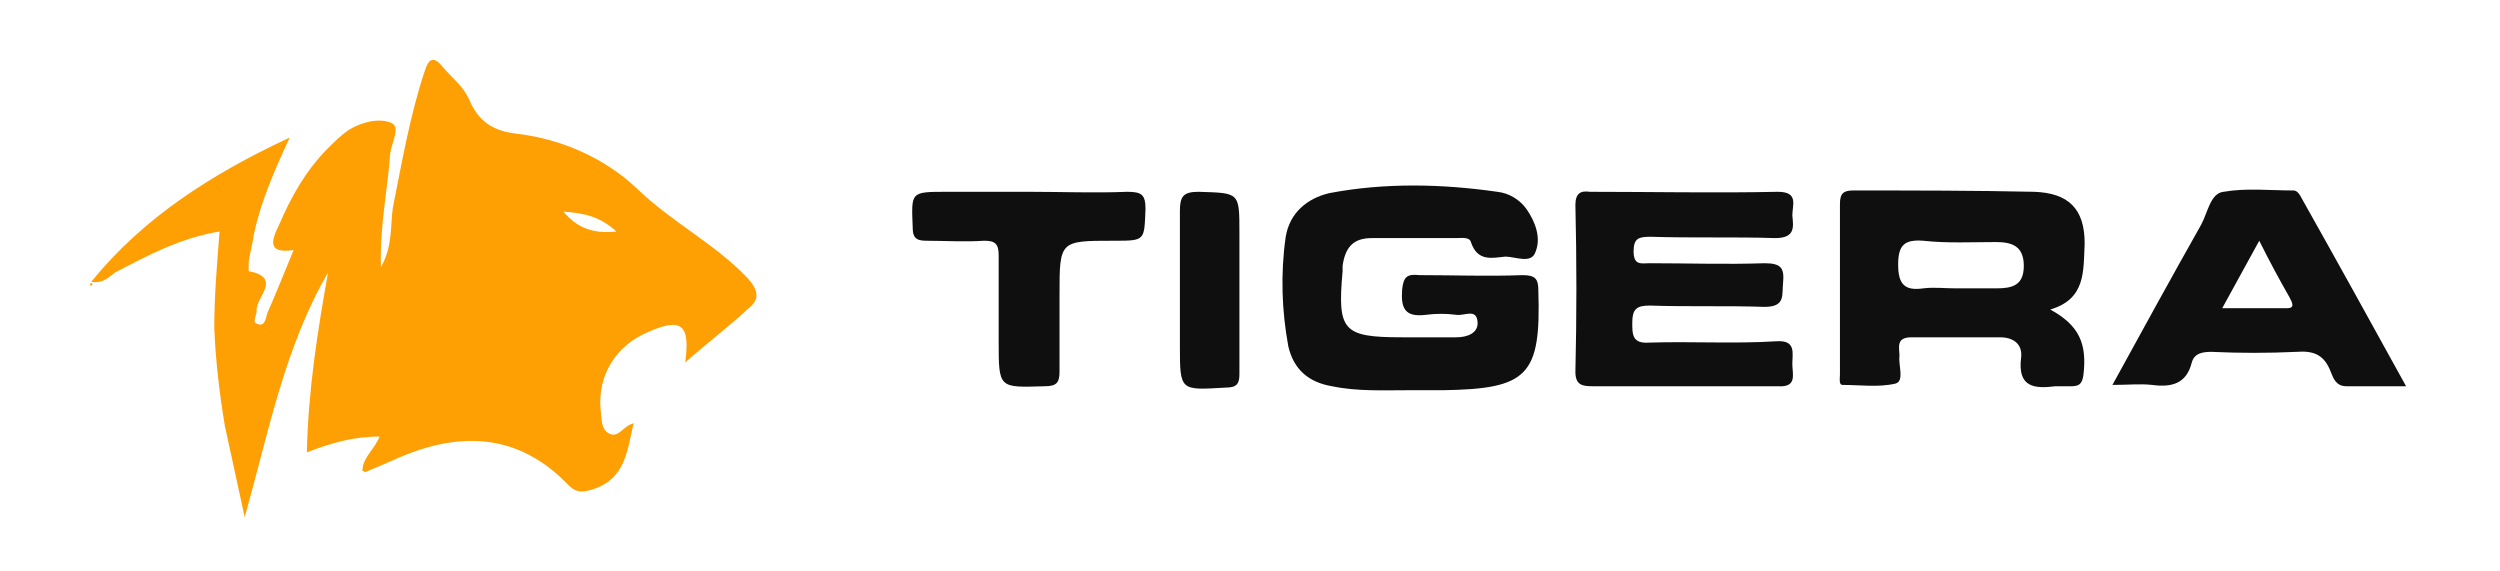
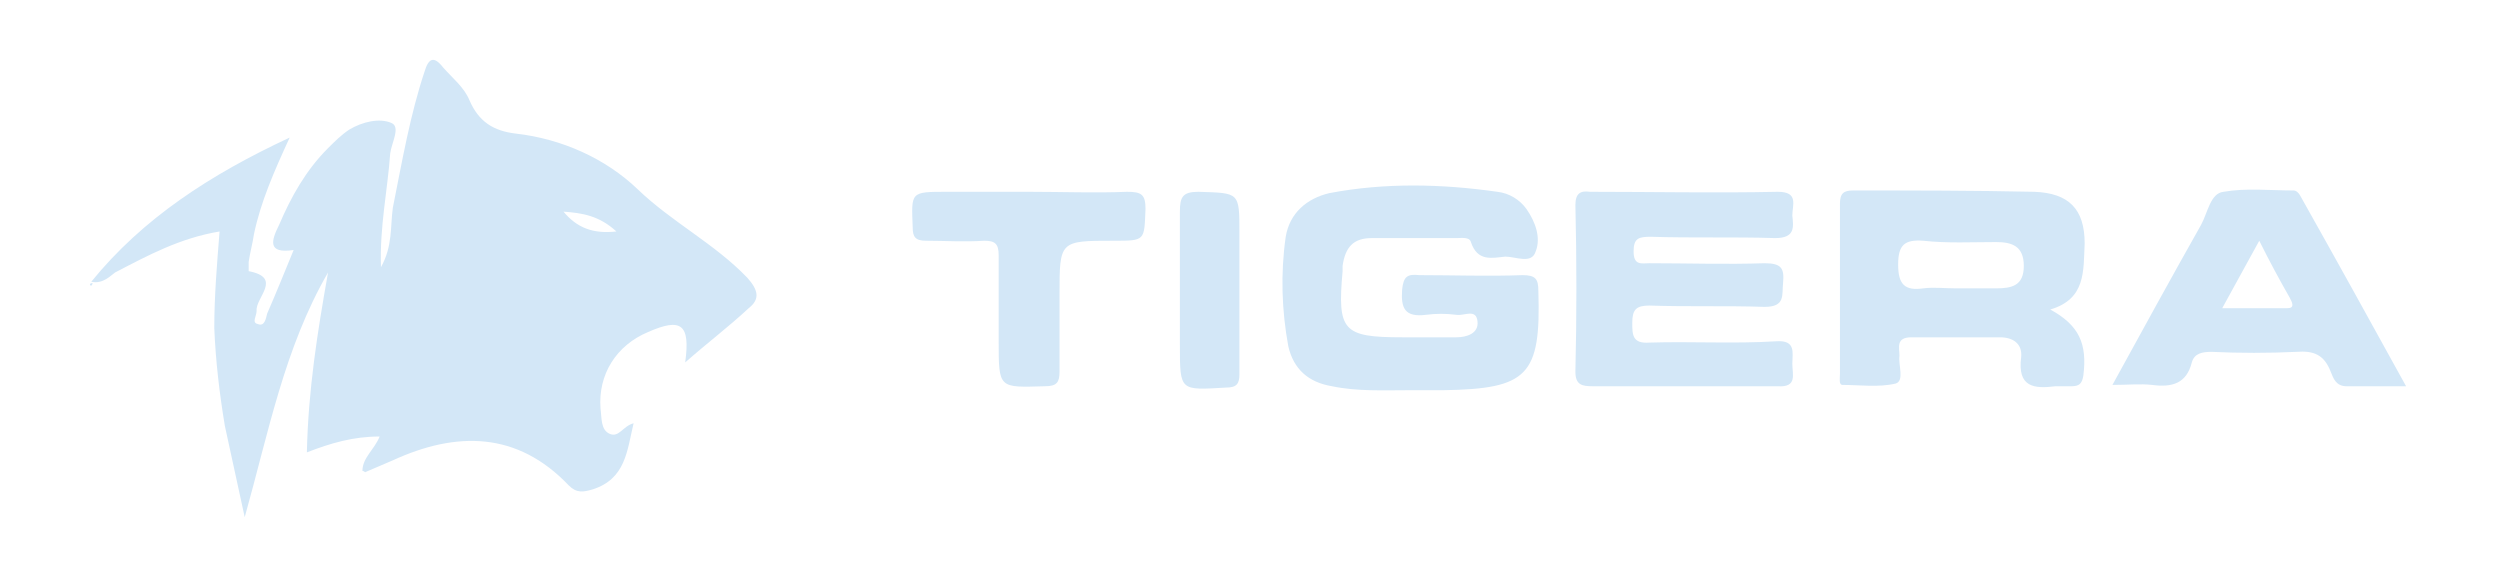
<svg xmlns="http://www.w3.org/2000/svg" version="1.1" id="Layer_1" x="0px" y="0px" viewBox="0 0 189 43.1" style="enable-background:new 0 0 189 43.1;" xml:space="preserve">
  <style type="text/css">
- 	.st0{fill:#FE9F03;}
- 	.st1{fill:#0F0F0F;}
+ 	.st0{fill:#D3E7F7;}
+ 	.st1{fill:#D3E7F7;}
</style>
  <path class="st0" d="M6.9,21.3c3.9-4.8,9-8.1,15-10.9c-1.2,2.6-2.2,4.9-2.7,7.3c-0.1,0.7-0.3,1.4-0.4,2.1c0,0.2,0,0.6,0,0.7  c2.6,0.5,0.5,2,0.6,3c0,0.4-0.4,0.9,0.1,1c0.5,0.2,0.6-0.4,0.7-0.8c0.7-1.6,1.3-3.1,2-4.8c-2,0.3-1.7-0.7-1.1-1.9  c0.9-2.1,2-4.1,3.7-5.8c0.5-0.5,1-1,1.6-1.4c1-0.6,2.3-0.9,3.2-0.5c0.7,0.3,0,1.5-0.1,2.3c-0.2,2.8-0.8,5.5-0.7,8.6  c0.9-1.6,0.7-3.1,0.9-4.5c0.7-3.5,1.3-7,2.4-10.3c0.3-1,0.7-1.2,1.4-0.3c0.7,0.8,1.6,1.5,2,2.5c0.7,1.6,1.8,2.3,3.5,2.5  c3.5,0.4,6.8,1.9,9.2,4.2c2.6,2.5,5.8,4.1,8.3,6.7c0.8,0.9,1,1.6,0.1,2.3c-1.5,1.4-3.1,2.6-4.8,4.1c0.4-2.9-0.3-3.4-2.8-2.3  c-2.4,1-3.8,3.2-3.6,5.8c0.1,0.7,0,1.6,0.7,1.9c0.7,0.3,1-0.6,1.8-0.8c-0.5,2.1-0.6,4.2-3.1,5c-0.7,0.2-1.2,0.3-1.8-0.3  c-3.9-4.1-8.5-4.1-13.3-1.9c-0.7,0.3-1.4,0.6-2.1,0.9c0,0-0.1-0.1-0.2-0.1c0-1,0.9-1.6,1.3-2.6c-2,0-3.7,0.5-5.5,1.2  c0.1-4.7,0.8-9.1,1.6-13.6c-3.3,5.7-4.5,12.1-6.3,18.5c-0.5-2.3-1-4.6-1.5-6.9c-0.4-2.4-0.7-4.9-0.8-7.4c0-2.4,0.2-4.8,0.4-7.3  c-3,0.5-5.4,1.8-7.9,3.1C8.4,20.8,7.8,21.5,6.9,21.3L6.9,21.3z M46.6,17.5c-1.3-1.2-2.6-1.4-4-1.5C43.6,17.2,44.8,17.7,46.6,17.5z" />
  <path class="st1" d="M106.5,29.5c-1.9,0-3.9,0.1-5.8-0.3c-1.8-0.3-2.9-1.3-3.3-3c-0.5-2.7-0.6-5.5-0.2-8.3c0.3-1.8,1.6-2.9,3.3-3.3  c4.2-0.8,8.5-0.7,12.7-0.1c0.9,0.1,1.7,0.6,2.2,1.3c0.7,1,1.1,2.2,0.7,3.2c-0.3,1-1.5,0.4-2.3,0.4c-1,0.1-2.1,0.4-2.6-1.1  c-0.1-0.4-0.7-0.3-1.1-0.3c-2.1,0-4.3,0-6.4,0c-1.4,0-2,0.7-2.2,2.1c0,0.1,0,0.2,0,0.4c-0.4,4.5,0,5,4.5,5c1.4,0,2.7,0,4.1,0  c0.8,0,1.7-0.3,1.6-1.2c-0.1-1-1-0.4-1.6-0.5c-0.8-0.1-1.5-0.1-2.3,0c-1.6,0.2-1.9-0.5-1.8-1.9c0.1-1,0.4-1.2,1.3-1.1  c2.6,0,5.2,0.1,7.8,0c1,0,1.2,0.3,1.2,1.2c0.2,6.4-0.8,7.4-7.2,7.5C108.3,29.5,107.4,29.5,106.5,29.5z" />
  <path class="st1" d="M155,23.4c2.2,1.2,2.8,2.6,2.5,5c-0.1,0.6-0.3,0.8-0.9,0.8c-0.4,0-0.8,0-1.2,0c-1.6,0.2-2.9,0.1-2.6-2.2  c0.1-1-0.6-1.5-1.6-1.5c-2.2,0-4.5,0-6.7,0c-1.2,0-0.9,0.8-0.9,1.4c-0.1,0.7,0.4,1.9-0.3,2.1c-1.3,0.3-2.7,0.1-4,0.1  c-0.3,0-0.2-0.5-0.2-0.8c0-4.3,0-8.6,0-12.9c0-0.8,0.3-1,1-1c4.6,0,9.1,0,13.7,0.1c2.6,0.1,3.8,1.3,3.8,3.9  C157.5,20.5,157.7,22.6,155,23.4z M147.9,21.8c1,0,2,0,3,0c1.2,0,2.1-0.2,2.1-1.7c0-1.5-0.9-1.8-2.1-1.8c-1.8,0-3.7,0.1-5.5-0.1  c-1.4-0.1-1.9,0.3-1.9,1.8c0,1.5,0.5,2,1.9,1.8C146.2,21.7,147,21.8,147.9,21.8z" />
  <path class="st1" d="M127.5,29.2c-2.4,0-4.7,0-7.1,0c-0.8,0-1.3-0.1-1.3-1.1c0.1-4.2,0.1-8.4,0-12.6c0-0.9,0.4-1.1,1.1-1  c4.7,0,9.5,0.1,14.2,0c1.6,0,1.1,1,1.1,1.8c0.1,0.9,0.2,1.7-1.3,1.7c-3.1-0.1-6.3,0-9.4-0.1c-0.9,0-1.3,0.1-1.3,1.1  c0,1.1,0.6,0.9,1.2,0.9c2.9,0,5.8,0.1,8.7,0c1.3,0,1.5,0.4,1.4,1.5c-0.1,0.9,0.2,1.8-1.4,1.8c-2.9-0.1-5.8,0-8.7-0.1  c-1,0-1.3,0.3-1.3,1.3c0,0.9,0,1.6,1.3,1.5c3.2-0.1,6.4,0.1,9.6-0.1c1.5-0.1,1.2,0.9,1.2,1.7c0,0.8,0.4,1.8-1.1,1.7  C132.3,29.2,129.9,29.2,127.5,29.2z" />
  <path class="st1" d="M181.9,29.2c-1.7,0-3.1,0-4.5,0c-0.8,0-1-0.6-1.2-1.1c-0.5-1.3-1.3-1.6-2.6-1.5c-2.1,0.1-4.3,0.1-6.4,0  c-0.7,0-1.3,0.1-1.5,0.8c-0.4,1.6-1.5,1.9-3,1.7c-0.9-0.1-1.8,0-3,0c2.3-4.2,4.5-8.2,6.7-12.1c0.5-0.9,0.7-2.4,1.7-2.5  c1.7-0.3,3.5-0.1,5.3-0.1c0.2,0,0.4,0.2,0.5,0.4C176.6,19.6,179.2,24.3,181.9,29.2z M168,23.3c1.7,0,3.1,0,4.5,0  c0.6,0,1.1,0.1,0.6-0.8c-0.8-1.4-1.5-2.7-2.3-4.3C169.8,20,169,21.5,168,23.3z" />
  <path class="st1" d="M77.8,14.5c2.5,0,5,0.1,7.4,0c1.1,0,1.4,0.2,1.4,1.3c-0.1,2.4,0,2.4-2.4,2.4c-4.1,0-4.1,0-4.1,4.1  c0,1.9,0,3.9,0,5.8c0,0.8-0.2,1.1-1.1,1.1c-3.5,0.1-3.5,0.2-3.5-3.4c0-2.2,0-4.4,0-6.5c0-0.9-0.3-1.1-1.1-1.1c-1.5,0.1-3,0-4.4,0  c-0.8,0-1-0.3-1-1c-0.1-2.7-0.2-2.7,2.6-2.7C73.6,14.5,75.7,14.5,77.8,14.5z" />
  <path class="st1" d="M93.7,21.9c0,2.1,0,4.2,0,6.4c0,0.7-0.2,1-1,1c-3.5,0.2-3.5,0.3-3.5-3.2c0-3.4,0-6.7,0-10.1  c0-1.1,0.2-1.5,1.4-1.5c3.1,0.1,3.1,0,3.1,3.1C93.7,19,93.7,20.5,93.7,21.9z" />
  <path class="st0" d="M7,21.4c0,0.1-0.1,0.2-0.1,0.2c0,0-0.1,0-0.1-0.1C6.8,21.5,6.8,21.4,7,21.4C6.9,21.3,7,21.4,7,21.4z" />
</svg>
